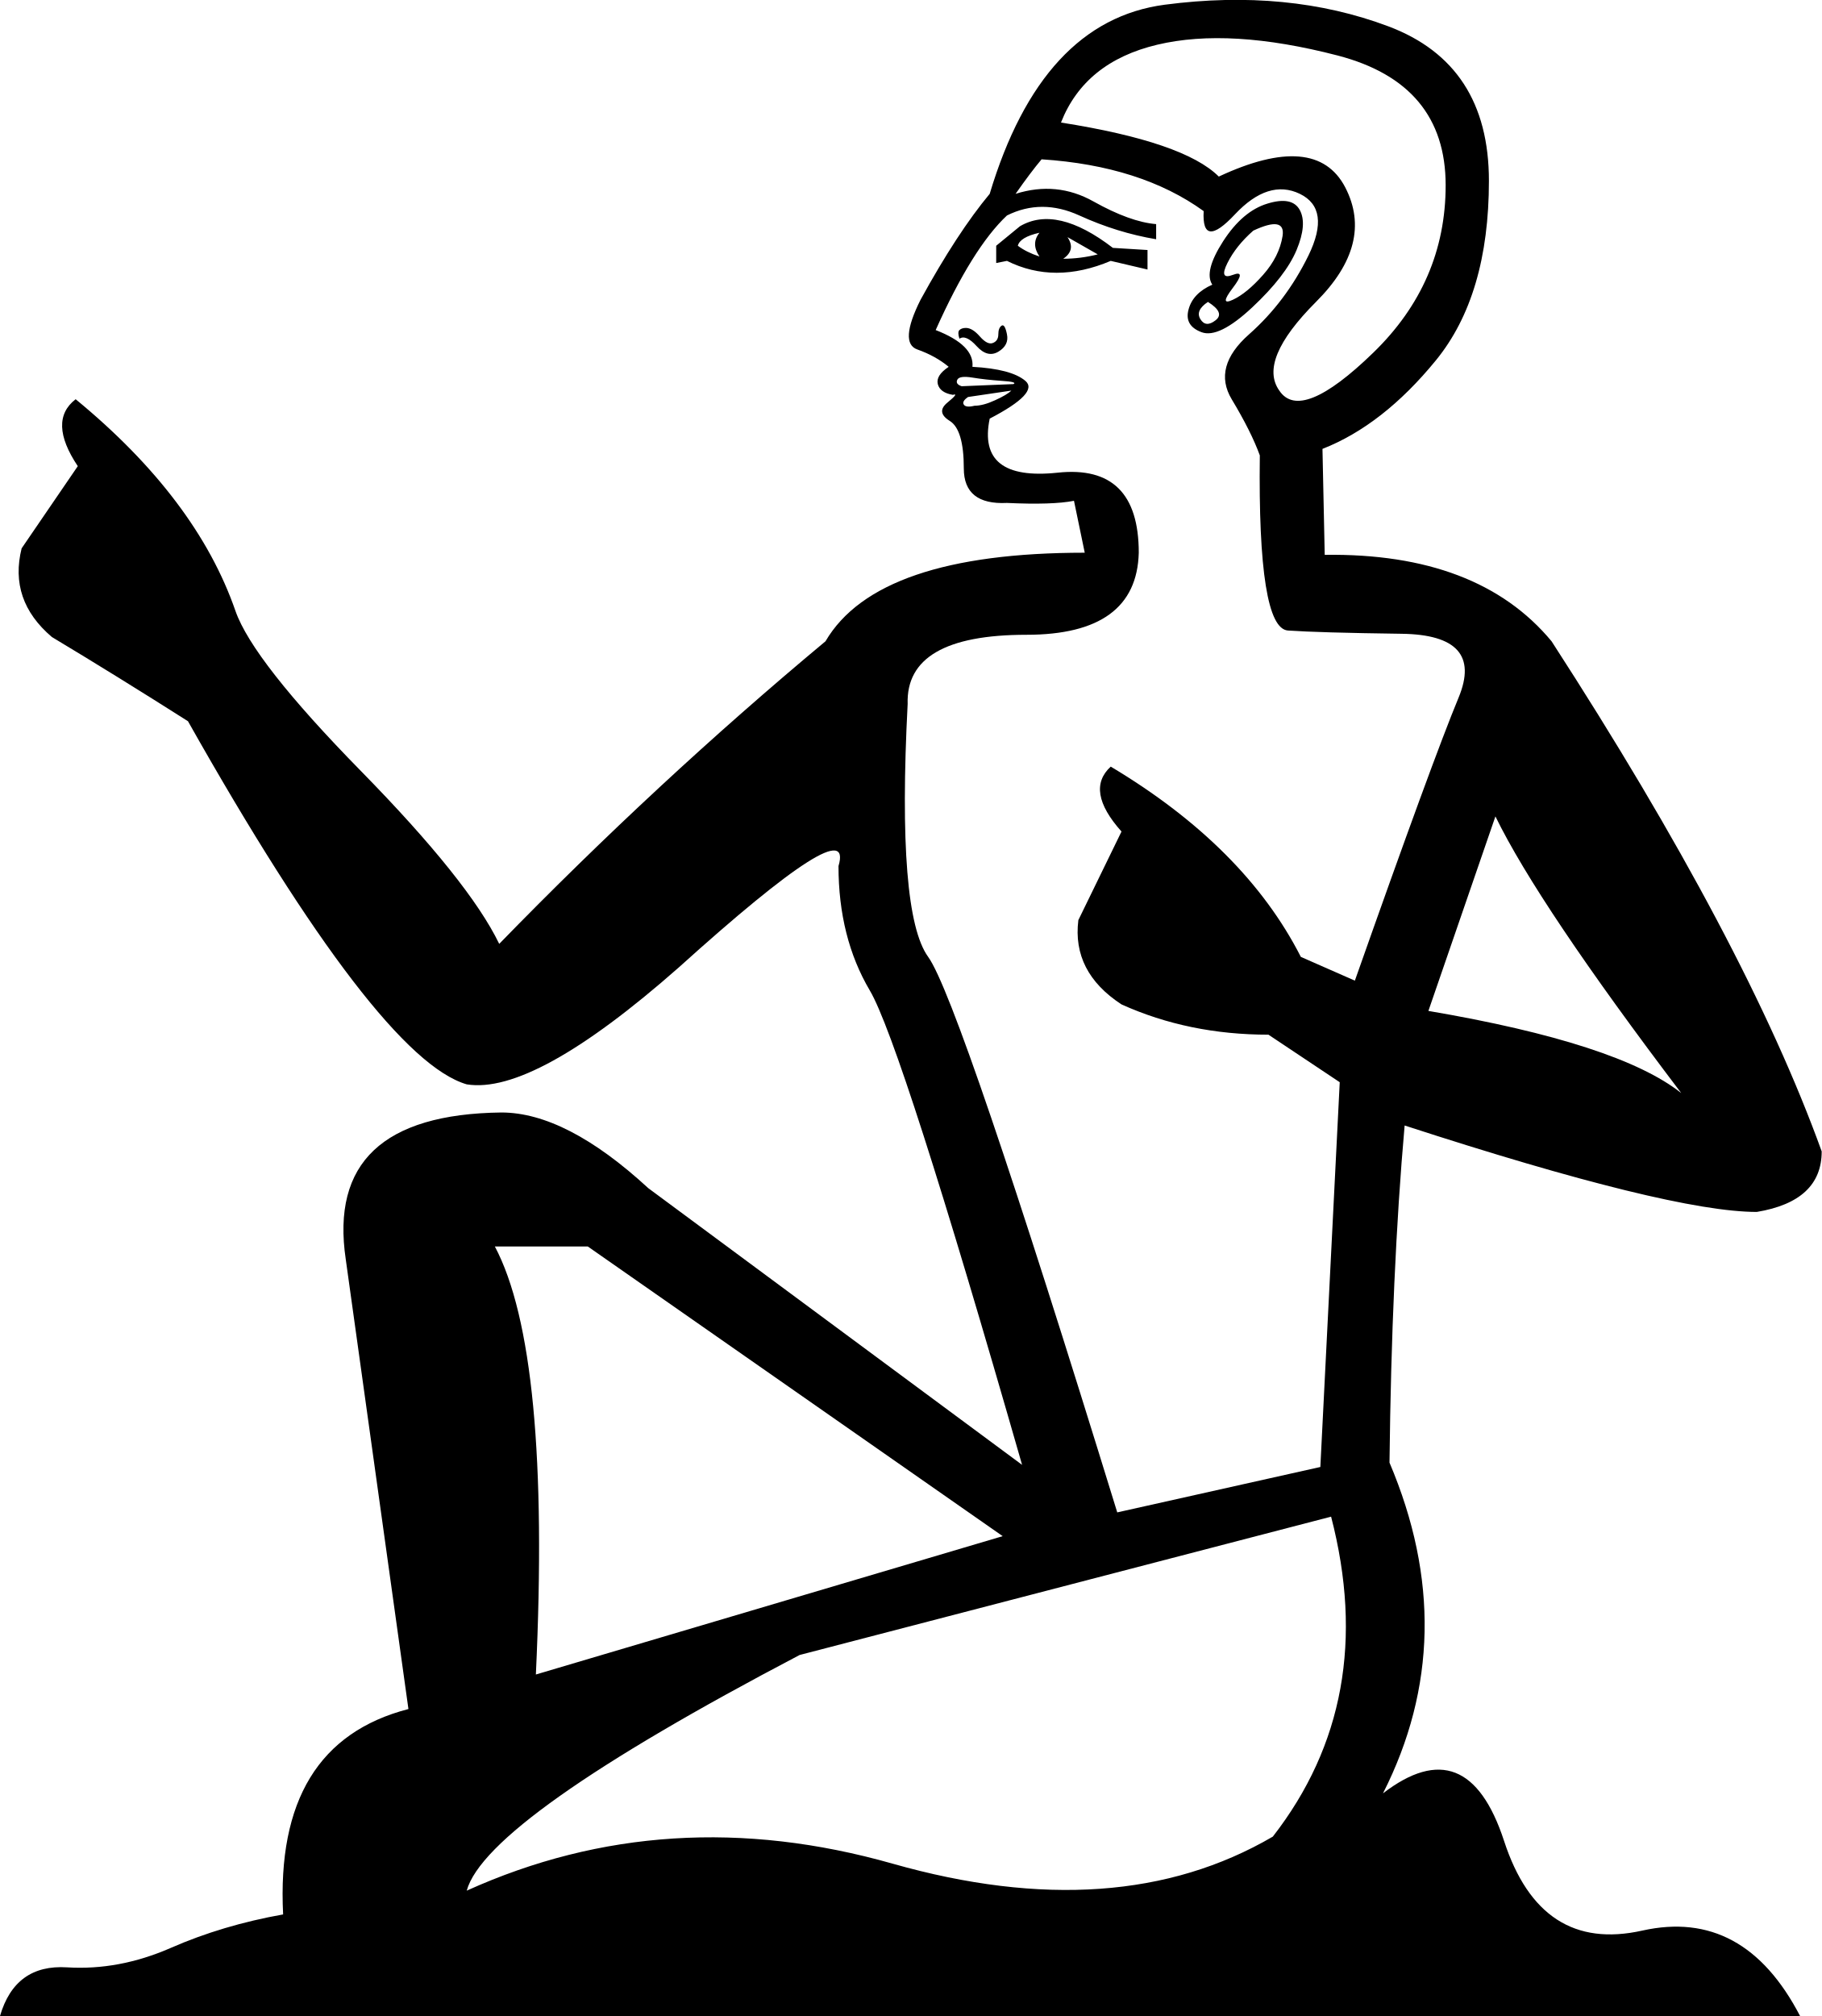
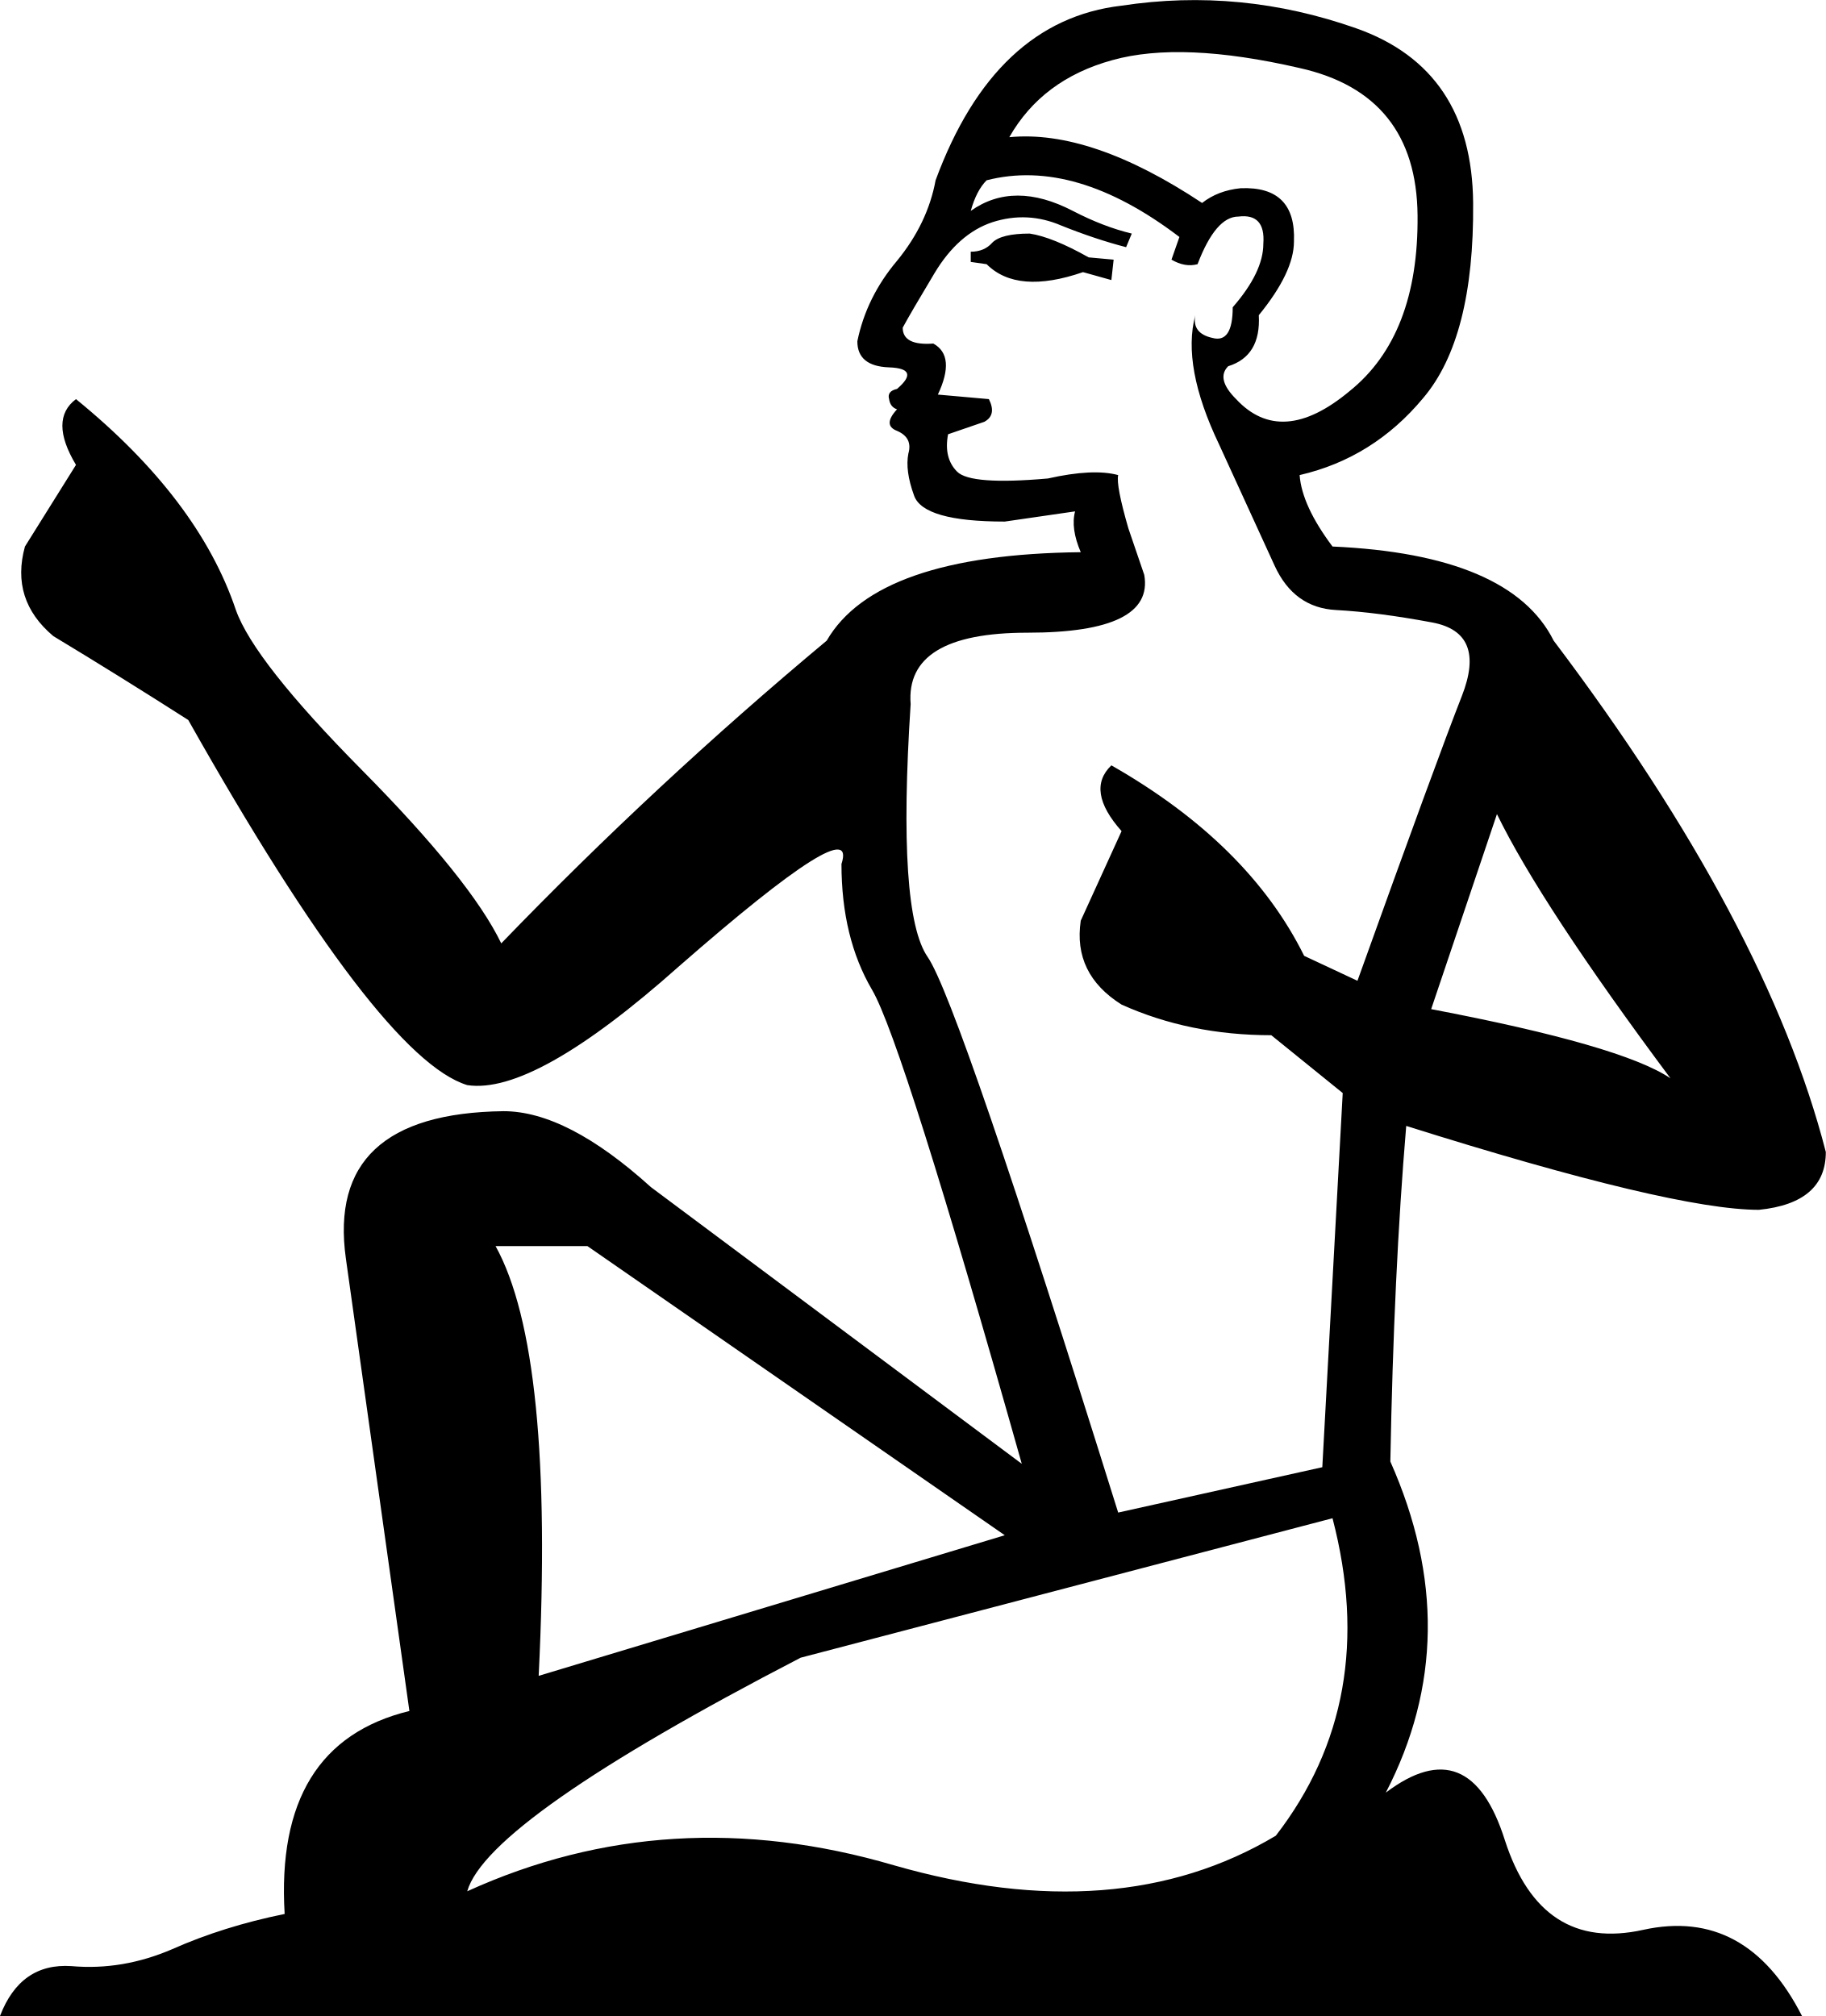
- <svg xmlns="http://www.w3.org/2000/svg" width="16.253" height="17.982">
-   <path style="fill:#000000; stroke:none" d=" M 13.342 7.282  L 12.744 9.017  Q 14.441 9.306 15 9.75  Q 13.727 8.072 13.342 7.282  Z  M 8.946 13.702  L 5.244 11.118  L 4.415 11.118  Q 4.916 12.063 4.781 14.936  L 8.946 13.702  Z  M 11.876 13.528  L 7.134 14.762  Q 4.338 16.228 4.164 16.864  Q 5.957 16.054 7.963 16.623  Q 9.968 17.192 11.356 16.382  Q 12.301 15.167 11.876 13.528  Z  M 10.816 2.539  Q 10.739 2.423 10.912 2.153  Q 11.086 1.883 11.308 1.816  Q 11.529 1.748 11.597 1.874  Q 11.664 1.999 11.568 2.23  Q 11.471 2.462 11.173 2.741  Q 10.874 3.021 10.72 2.963  Q 10.565 2.905 10.604 2.761  Q 10.642 2.616 10.816 2.539  Z  M 11.182 2.057  Q 11.028 2.192 10.951 2.346  Q 10.874 2.5 10.999 2.452  Q 11.124 2.404 10.999 2.568  Q 10.874 2.732 10.999 2.674  Q 11.124 2.616 11.269 2.452  Q 11.414 2.288 11.443 2.105  Q 11.471 1.922 11.182 2.057  Z  M 10.874 1.575  Q 11.741 1.17 12.002 1.671  Q 12.262 2.173 11.741 2.693  Q 11.221 3.214 11.414 3.484  Q 11.606 3.773 12.252 3.146  Q 12.898 2.52 12.898 1.652  Q 12.898 0.746 11.934 0.495  Q 10.97 0.245 10.324 0.399  Q 9.678 0.553 9.466 1.093  Q 10.565 1.266 10.874 1.575  Z  M 10.777 2.693  Q 10.662 2.77 10.71 2.847  Q 10.758 2.925 10.845 2.857  Q 10.932 2.79 10.777 2.693  Z  M 8.888 2.346  L 8.888 2.192  L 9.1 2.018  Q 9.428 1.826 9.929 2.211  L 10.238 2.23  L 10.238 2.404  L 9.91 2.327  Q 9.409 2.539 8.984 2.327  L 8.888 2.346  Z  M 9.081 2.192  Q 9.158 2.25 9.274 2.288  Q 9.196 2.173 9.274 2.076  Q 9.1 2.115 9.081 2.192  Z  M 9.486 2.308  Q 9.64 2.308 9.794 2.269  L 9.524 2.115  Q 9.601 2.23 9.486 2.308  Z  M 8.56 3.021  Q 8.541 2.963 8.56 2.944  Q 8.58 2.925 8.618 2.925  Q 8.676 2.925 8.743 3.002  Q 8.811 3.079 8.859 3.059  Q 8.907 3.04 8.907 2.982  Q 8.907 2.925 8.936 2.905  Q 8.965 2.886 8.984 2.982  Q 9.004 3.079 8.907 3.137  Q 8.811 3.194 8.714 3.088  Q 8.618 2.982 8.56 3.021  Z  M 9.023 3.484  L 8.637 3.541  Q 8.58 3.58 8.599 3.609  Q 8.618 3.638 8.695 3.619  Q 8.772 3.619 8.878 3.57  Q 8.984 3.522 9.023 3.484  Z  M 9.042 3.426  Q 9.081 3.406 8.936 3.397  Q 8.792 3.387 8.676 3.368  Q 8.56 3.349 8.541 3.387  Q 8.522 3.426 8.58 3.445  L 9.042 3.426  Z  M 10.739 1.883  Q 10.18 1.479 9.293 1.421  Q 9.196 1.536 9.061 1.729  Q 9.428 1.613 9.756 1.797  Q 10.083 1.98 10.315 1.999  L 10.315 2.134  Q 9.968 2.076 9.63 1.922  Q 9.293 1.768 8.984 1.922  Q 8.676 2.211 8.348 2.944  Q 8.695 3.079 8.676 3.272  Q 9.023 3.291 9.148 3.397  Q 9.274 3.503 8.83 3.734  Q 8.714 4.293 9.437 4.216  Q 10.16 4.139 10.16 4.93  Q 10.141 5.662 9.158 5.662  Q 8.078 5.662 8.098 6.279  Q 8.001 8.149 8.281 8.535  Q 8.56 8.921 9.968 13.49  L 11.78 13.085  L 11.953 9.653  L 11.317 9.229  Q 10.604 9.229 10.006 8.959  Q 9.563 8.67 9.621 8.207  L 10.006 7.417  Q 9.678 7.05 9.91 6.838  Q 11.105 7.552 11.606 8.535  L 12.088 8.747  Q 12.782 6.78 13.014 6.221  Q 13.245 5.662 12.503 5.653  Q 11.761 5.643 11.491 5.624  Q 11.221 5.604 11.24 4.062  Q 11.163 3.85 10.989 3.561  Q 10.816 3.272 11.144 2.982  Q 11.471 2.693 11.674 2.279  Q 11.876 1.864 11.597 1.729  Q 11.317 1.594 11.018 1.912  Q 10.72 2.23 10.739 1.883  Z  M 11.819 4.949  Q 13.187 4.93 13.843 5.72  Q 15.578 8.4 16.253 10.27  Q 16.253 10.714 15.674 10.81  Q 14.903 10.81 12.532 10.039  Q 12.416 11.35 12.397 13.046  Q 13.052 14.589 12.339 15.996  Q 13.091 15.418 13.419 16.42  Q 13.746 17.423 14.653 17.22  Q 15.559 17.018 16.06 17.982  L 0 17.982  Q 0.135 17.519 0.598 17.548  Q 1.06 17.577 1.523 17.375  Q 1.986 17.172 2.526 17.076  Q 2.449 15.553 3.644 15.244  L 3.085 11.234  Q 2.892 9.942 4.473 9.923  Q 5.051 9.923 5.784 10.598  L 9.119 13.066  Q 8.04 9.306 7.76 8.834  Q 7.481 8.361 7.481 7.725  Q 7.635 7.205 6.054 8.631  Q 4.762 9.769 4.164 9.672  Q 3.374 9.441 1.677 6.433  Q 1.041 6.029 0.463 5.682  Q 0.077 5.354 0.193 4.891  L 0.694 4.158  Q 0.424 3.754 0.675 3.561  Q 1.754 4.448 2.101 5.45  Q 2.256 5.894 3.22 6.877  Q 4.184 7.86 4.454 8.419  Q 5.861 6.973 7.365 5.72  Q 7.828 4.93 9.678 4.93  L 9.678 4.93  L 9.582 4.467  Q 9.389 4.505 8.984 4.486  Q 8.599 4.505 8.599 4.178  Q 8.599 3.831 8.473 3.754  Q 8.348 3.676 8.454 3.59  Q 8.56 3.503 8.502 3.522  Q 8.387 3.503 8.367 3.426  Q 8.348 3.349 8.464 3.272  Q 8.348 3.175 8.184 3.117  Q 8.02 3.059 8.213 2.674  Q 8.541 2.076 8.83 1.729  Q 9.293 0.187 10.392 0.042  Q 11.491 -0.102 12.387 0.235  Q 13.284 0.572 13.284 1.613  Q 13.284 2.635 12.811 3.214  Q 12.339 3.792 11.799 4.004  L 11.819 4.949  Z " />
+ <svg xmlns="http://www.w3.org/2000/svg" width="16.1" height="17.78">
+   <path style="fill:#000000; stroke:none" d=" M 11.75 4.82  Q 13.32 4.89 13.7 5.65  Q 15.58 8.14 16.1 10.16  Q 16.1 10.61 15.51 10.67  Q 14.75 10.67 12.4 9.93  Q 12.29 11.23 12.26 12.89  Q 12.94 14.42 12.22 15.81  Q 12.96 15.25 13.27 16.23  Q 13.59 17.22 14.49 17.02  Q 15.4 16.82 15.89 17.78  L 0 17.78  Q 0.18 17.31 0.63 17.34  Q 1.08 17.38 1.52 17.19  Q 1.97 16.99 2.51 16.88  Q 2.42 15.38 3.61 15.09  L 3.05 11.1  Q 2.87 9.82 4.44 9.8  Q 5 9.8 5.74 10.47  L 9.01 12.91  Q 7.96 9.19 7.69 8.73  Q 7.42 8.27 7.42 7.62  Q 7.58 7.13 5.99 8.52  Q 4.71 9.66 4.12 9.57  Q 3.34 9.33 1.66 6.35  Q 1.05 5.96 0.47 5.61  Q 0.09 5.29 0.22 4.82  L 0.67 4.1  Q 0.43 3.7 0.67 3.52  Q 1.75 4.4 2.08 5.38  Q 2.24 5.83 3.19 6.79  Q 4.15 7.76 4.42 8.32  Q 5.78 6.91 7.29 5.65  Q 7.73 4.89 9.53 4.87  Q 9.44 4.66 9.48 4.51  L 8.86 4.6  Q 8.14 4.6 8.06 4.37  Q 7.98 4.15 8.01 4  Q 8.05 3.86 7.91 3.8  Q 7.78 3.75 7.91 3.61  Q 7.85 3.59 7.84 3.52  Q 7.82 3.45 7.91 3.43  Q 8.12 3.25 7.84 3.24  Q 7.56 3.23 7.56 3.01  Q 7.64 2.62 7.91 2.3  Q 8.18 1.97 8.25 1.59  Q 8.77 0.18 9.89 0.05  Q 10.94 -0.11 11.96 0.25  Q 12.98 0.61 12.99 1.79  Q 13 2.98 12.55 3.51  Q 12.11 4.04 11.46 4.19  Q 11.48 4.46 11.75 4.82  Z  M 9.95 4.66  L 10.09 5.07  Q 10.18 5.58 9.06 5.58  Q 7.98 5.58 8.03 6.21  Q 7.91 8.05 8.18 8.44  Q 8.45 8.83 9.86 13.34  L 11.66 12.94  L 11.84 9.64  L 11.21 9.13  Q 10.49 9.13 9.89 8.86  Q 9.46 8.59 9.53 8.12  L 9.89 7.33  Q 9.57 6.97 9.8 6.75  Q 11.01 7.44 11.5 8.43  L 11.97 8.65  Q 12.67 6.7 12.89 6.14  Q 13.11 5.58 12.63 5.49  Q 12.15 5.4 11.78 5.38  Q 11.41 5.36 11.24 4.99  Q 11.07 4.62 10.75 3.92  Q 10.42 3.23 10.54 2.78  Q 10.51 2.94 10.69 2.98  Q 10.87 3.03 10.87 2.71  Q 11.14 2.4 11.14 2.15  Q 11.16 1.88 10.92 1.91  Q 10.72 1.91 10.56 2.33  Q 10.45 2.36 10.33 2.29  L 10.4 2.09  Q 9.48 1.39 8.7 1.59  Q 8.61 1.68 8.56 1.86  Q 8.94 1.59 9.46 1.86  Q 9.73 2 9.98 2.06  L 9.93 2.18  Q 9.66 2.11 9.36 1.99  Q 9.06 1.86 8.75 1.96  Q 8.45 2.06 8.24 2.41  Q 8.03 2.76 7.96 2.89  Q 7.96 3.05 8.23 3.03  Q 8.43 3.14 8.27 3.48  L 8.72 3.52  Q 8.79 3.66 8.68 3.72  L 8.36 3.83  Q 8.32 4.04 8.44 4.16  Q 8.56 4.28 9.24 4.22  Q 9.64 4.13 9.86 4.19  Q 9.84 4.28 9.95 4.66  Z  M 11.75 13.39  L 7.06 14.62  Q 4.3 16.05 4.12 16.68  Q 5.9 15.87 7.88 16.45  Q 9.86 17.02 11.25 16.19  Q 12.17 15 11.75 13.39  Z  M 8.86 13.54  L 5.18 10.99  L 4.37 10.99  Q 4.89 11.93 4.75 14.78  L 8.86 13.54  Z  M 10.94 1.66  Q 11.43 1.64 11.41 2.13  Q 11.41 2.4 11.1 2.78  Q 11.12 3.14 10.83 3.23  Q 10.72 3.34 10.9 3.52  Q 11.3 3.95 11.9 3.45  Q 12.51 2.96 12.5 1.9  Q 12.49 0.83 11.46 0.6  Q 10.42 0.36 9.81 0.53  Q 9.19 0.7 8.9 1.21  Q 9.62 1.14 10.6 1.79  Q 10.74 1.68 10.94 1.66  Z  M 13.2 7.18  L 12.62 8.9  Q 14.3 9.22 14.73 9.51  Q 13.59 7.98 13.2 7.18  Z  M 8.7 2.33  L 8.56 2.31  L 8.56 2.22  Q 8.68 2.22 8.75 2.14  Q 8.83 2.06 9.08 2.06  Q 9.28 2.09 9.6 2.27  L 9.82 2.29  L 9.8 2.47  L 9.55 2.4  Q 8.97 2.6 8.7 2.33  Z " />
</svg>
